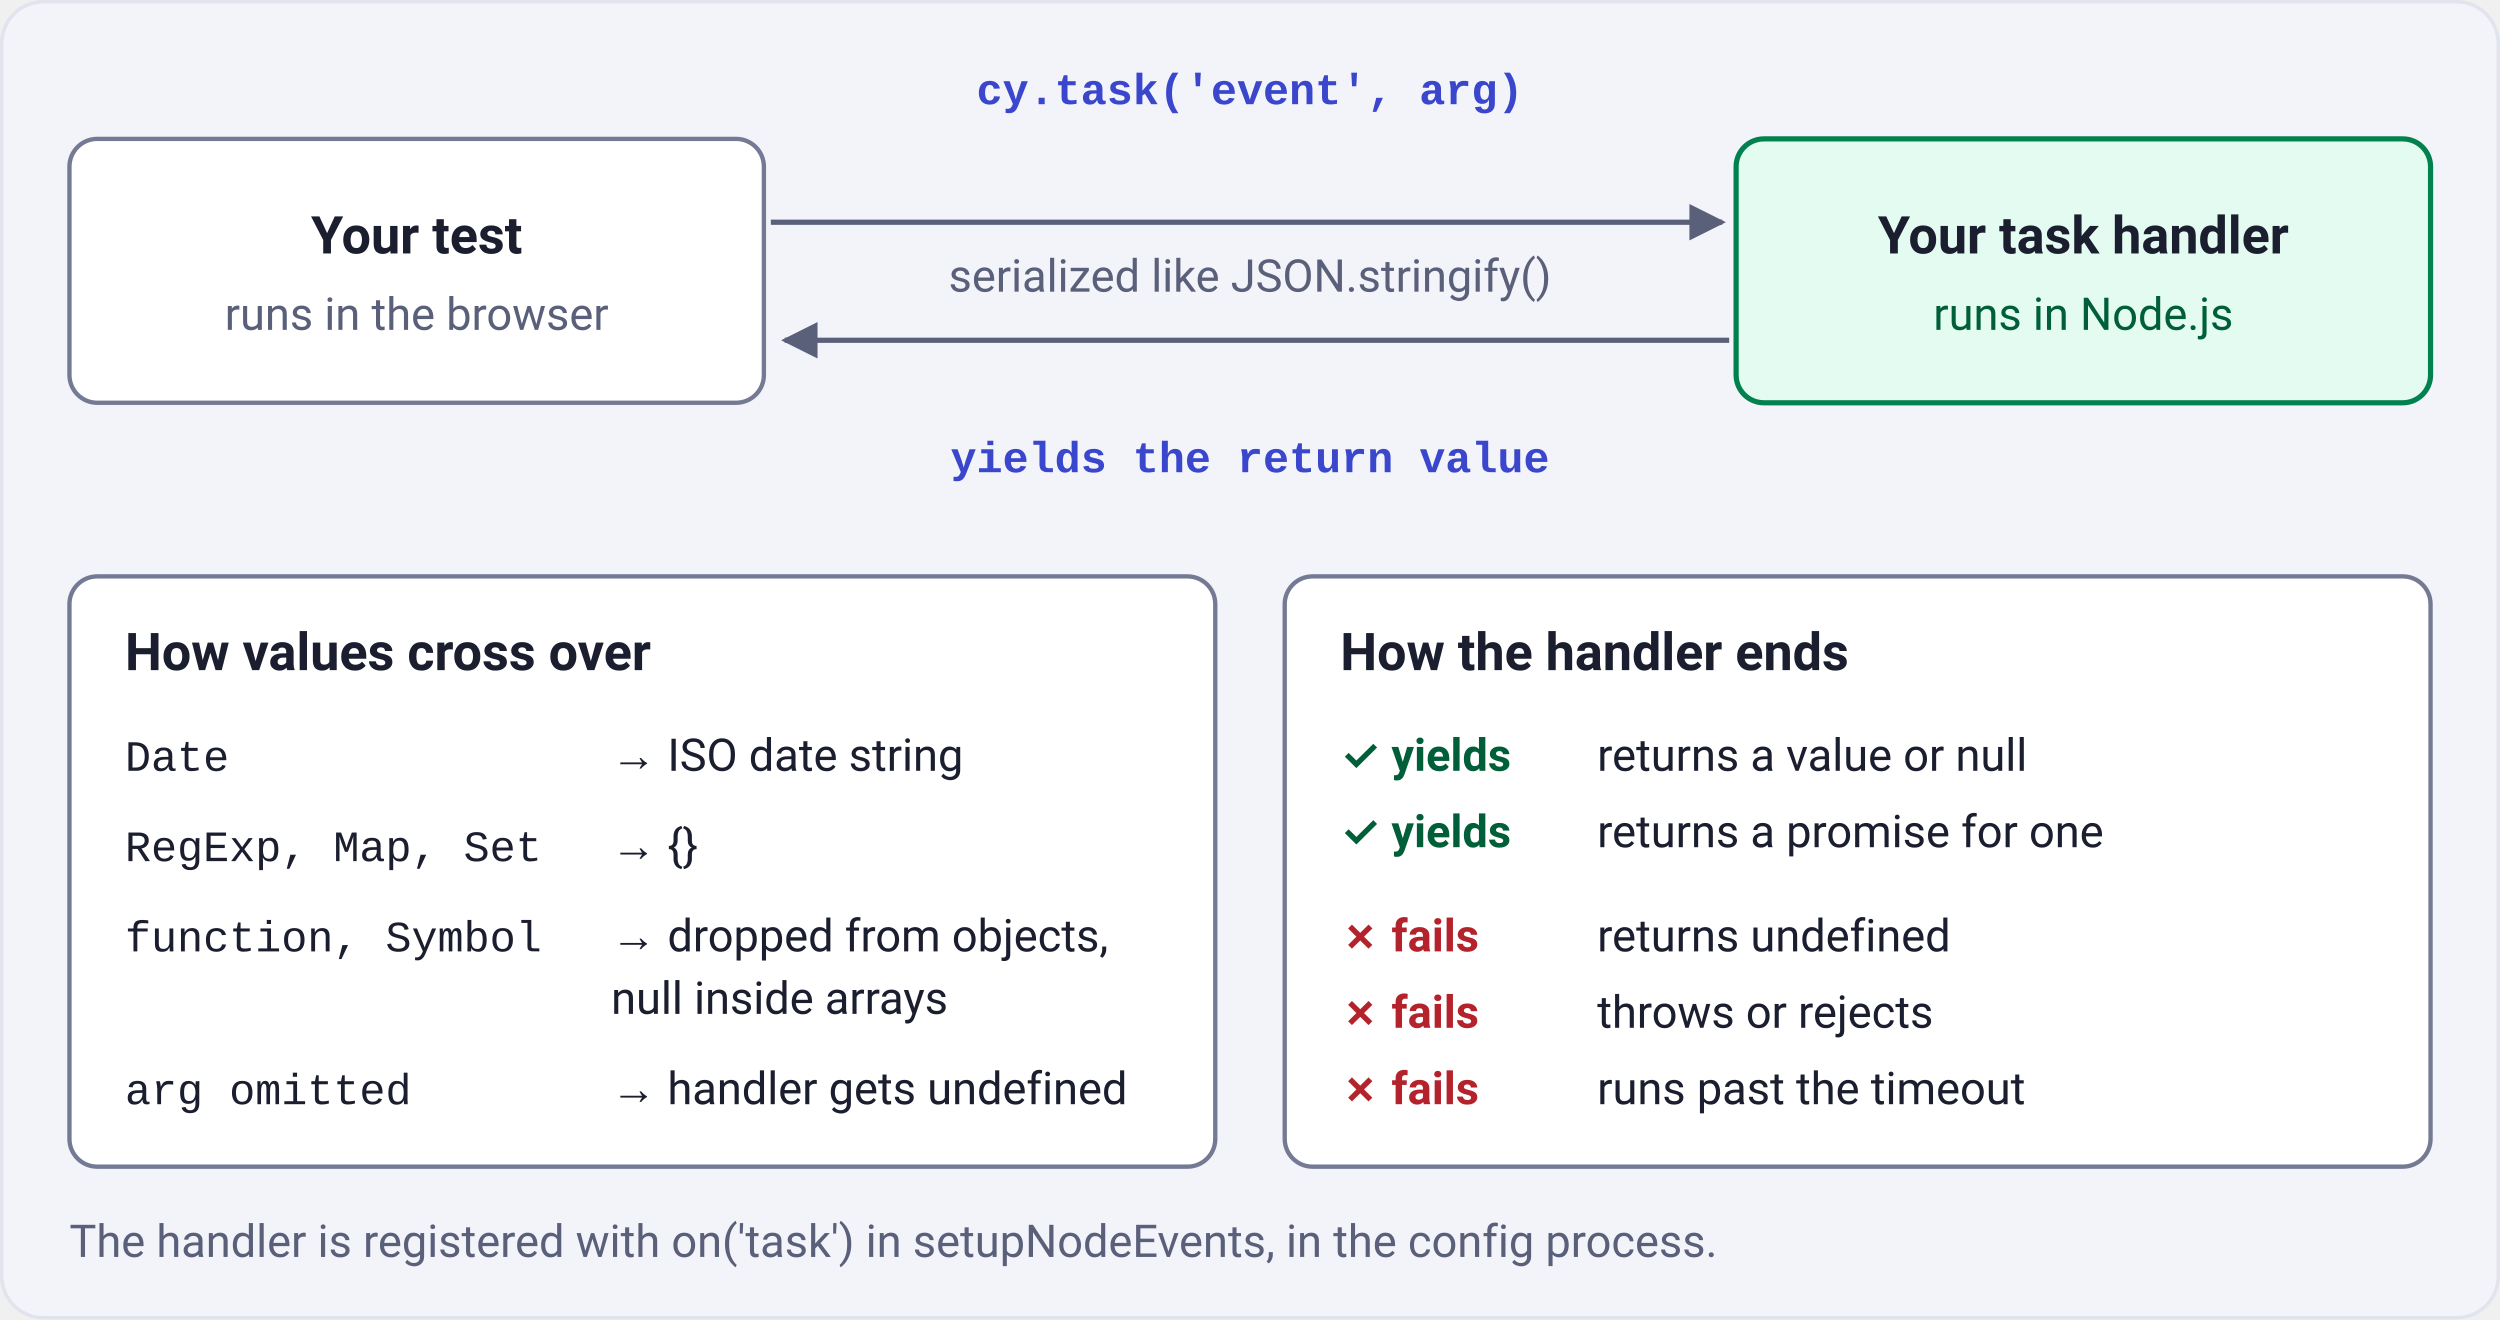
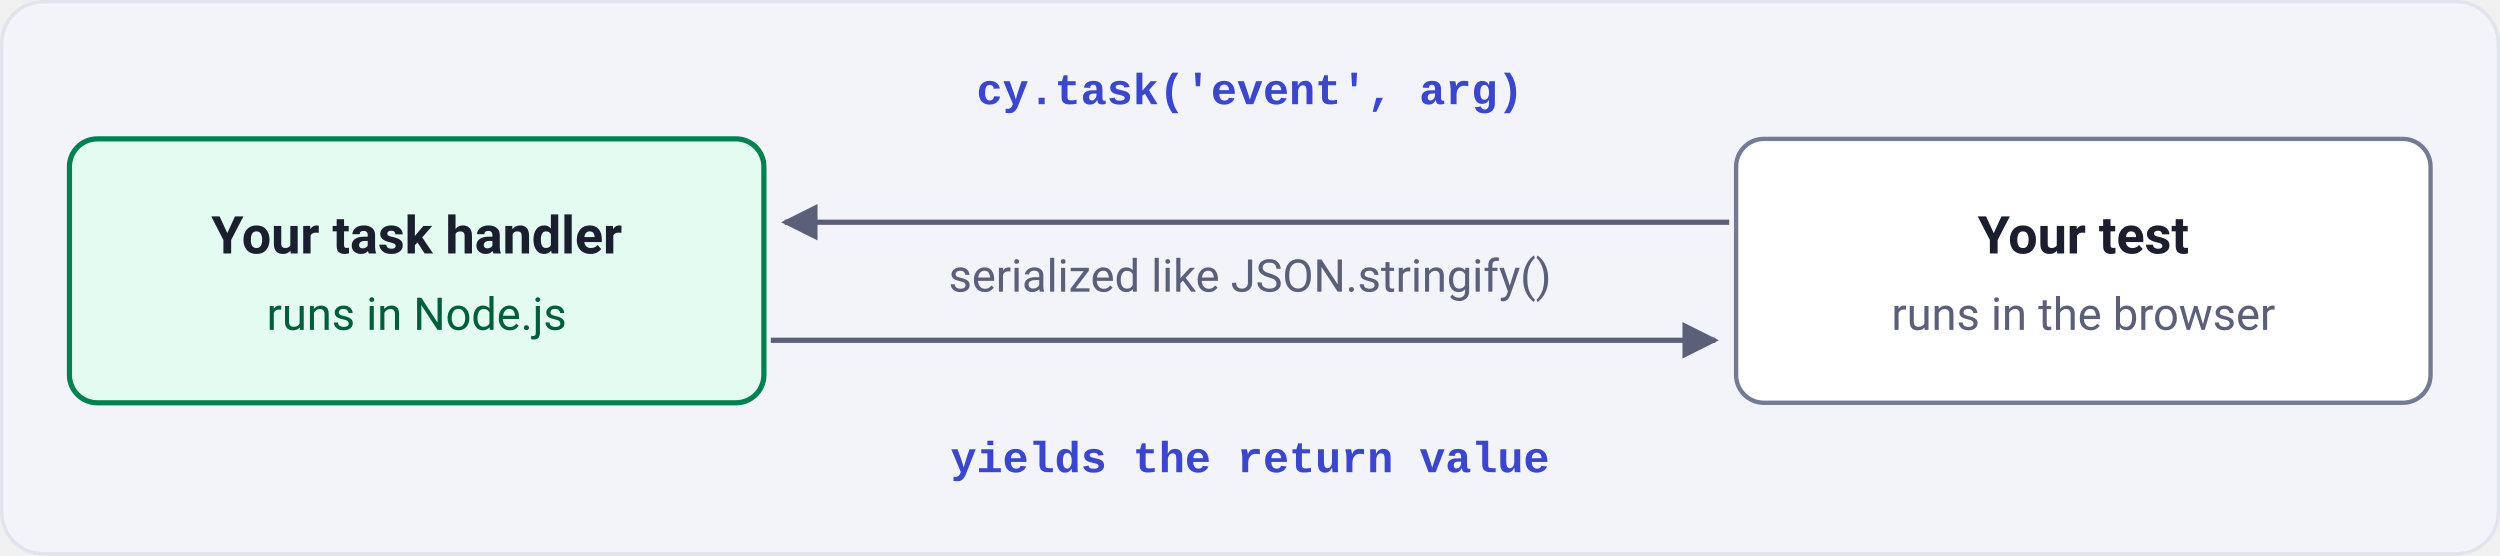
- <svg xmlns="http://www.w3.org/2000/svg" width="720" height="380" viewBox="0 0 720 380" role="img" aria-labelledby="t d">
+ <svg xmlns="http://www.w3.org/2000/svg" width="720" height="160" viewBox="0 0 720 160" role="img" aria-labelledby="t d">
  <defs>
    <marker id="arr" viewBox="0 0 10 10" refX="9" refY="5" markerWidth="7" markerHeight="7" orient="auto-start-reverse">
      <path d="M0 0 L10 5 L0 10 z" fill="#5A5F7A" />
    </marker>
  </defs>
  <style>
-   /* Colors are @cypress-design/css tokens: gray, indigo, jade, and red. */
+   /* Colors are @cypress-design/css tokens: gray, indigo, and jade. */
  .card { fill: #F3F4FA; stroke: #E1E3ED; }
  .box { fill: #FFFFFF; stroke: #747994; stroke-width: 1.25; }
  .hl { fill: #E4FBF2; stroke: #00814D; stroke-width: 1.5; }
  .line { fill: none; stroke: #5A5F7A; stroke-width: 1.5; }
  .title { font: 600 15px ui-sans-serif, system-ui, -apple-system, 'Segoe UI', Roboto, 'Helvetica Neue', Arial, sans-serif; fill: #1B1E2E; }
  .sub { font: 13px ui-sans-serif, system-ui, -apple-system, 'Segoe UI', Roboto, 'Helvetica Neue', Arial, sans-serif; fill: #5A5F7A; }
  .sub-hl { font: 13px ui-sans-serif, system-ui, -apple-system, 'Segoe UI', Roboto, 'Helvetica Neue', Arial, sans-serif; fill: #005F39; }
  .lbl { font: 600 12.5px SFMono-Regular, Menlo, Monaco, Consolas, 'Liberation Mono', 'Courier New', monospace; fill: #3A46CC; }
-   .note { font: 13px ui-sans-serif, system-ui, -apple-system, 'Segoe UI', Roboto, 'Helvetica Neue', Arial, sans-serif; fill: #1B1E2E; }
-   .code { font: 12.5px SFMono-Regular, Menlo, Monaco, Consolas, 'Liberation Mono', 'Courier New', monospace; fill: #1B1E2E; }
-   .ok { font: 600 13px ui-sans-serif, system-ui, -apple-system, 'Segoe UI', Roboto, 'Helvetica Neue', Arial, sans-serif; fill: #005F39; }
-   .bad { font: 600 13px ui-sans-serif, system-ui, -apple-system, 'Segoe UI', Roboto, 'Helvetica Neue', Arial, sans-serif; fill: #B4232C; }
</style>
-   <rect class="card" x="0.5" y="0.5" width="719" height="379" rx="12" />
-   <rect class="box" x="20" y="40" width="200" height="76" rx="8" />
-   <text class="title" x="120" y="73" text-anchor="middle">Your test</text>
-   <text class="sub" x="120" y="95" text-anchor="middle">runs in the browser</text>
-   <rect class="hl" x="500" y="40" width="200" height="76" rx="8" />
-   <text class="title" x="600" y="73" text-anchor="middle">Your task handler</text>
-   <text class="sub-hl" x="600" y="95" text-anchor="middle">runs in Node.js</text>
-   <path class="line" d="M 222 64 H 496" marker-end="url(#arr)" />
+   <rect class="card" x="0.5" y="0.5" width="719" height="159" rx="12" />
+   <rect class="hl" x="20" y="40" width="200" height="76" rx="8" />
+   <text class="title" x="120" y="73" text-anchor="middle">Your task handler</text>
+   <text class="sub-hl" x="120" y="95" text-anchor="middle">runs in Node.js</text>
+   <rect class="box" x="500" y="40" width="200" height="76" rx="8" />
+   <text class="title" x="600" y="73" text-anchor="middle">Your test</text>
+   <text class="sub" x="600" y="95" text-anchor="middle">runs in the browser</text>
+   <path class="line" d="M 498 64 H 226" marker-end="url(#arr)" />
  <text class="lbl" x="360" y="30" text-anchor="middle">cy.task('event', arg)</text>
  <text class="sub" x="360" y="84" text-anchor="middle">serialized like JSON.stringify()</text>
-   <path class="line" d="M 498 98 H 226" marker-end="url(#arr)" />
+   <path class="line" d="M 222 98 H 494" marker-end="url(#arr)" />
  <text class="lbl" x="360" y="136" text-anchor="middle">yields the return value</text>
-   <rect class="box" x="20" y="166" width="330" height="170" rx="8" />
-   <text class="title" x="36" y="193">How values cross over</text>
-   <text class="code" x="36" y="222">Date</text>
-   <text class="note" x="176" y="222">→ ISO date string</text>
-   <text class="code" x="36" y="248">RegExp, Map, Set</text>
-   <text class="note" x="176" y="248">→ {}</text>
-   <text class="code" x="36" y="274">function, Symbol</text>
-   <text class="note" x="176" y="274">→ dropped from objects,</text>
-   <text class="note" x="176" y="292">null inside arrays</text>
-   <text class="code" x="36" y="318">arg omitted</text>
-   <text class="note" x="176" y="318">→ handler gets undefined</text>
-   <rect class="box" x="370" y="166" width="330" height="170" rx="8" />
-   <text class="title" x="386" y="193">How the handler ends</text>
-   <text class="ok" x="386" y="222">✓ yields</text>
-   <text class="note" x="460" y="222">returns a value or null</text>
-   <text class="ok" x="386" y="244">✓ yields</text>
-   <text class="note" x="460" y="244">returns a promise for one</text>
-   <text class="bad" x="386" y="274">✗ fails</text>
-   <text class="note" x="460" y="274">returns undefined</text>
-   <text class="bad" x="386" y="296">✗ fails</text>
-   <text class="note" x="460" y="296">throws or rejects</text>
-   <text class="bad" x="386" y="318">✗ fails</text>
-   <text class="note" x="460" y="318">runs past the timeout</text>
-   <text class="sub" x="20" y="362">The handler is registered with on('task') in setupNodeEvents, in the config process.</text>
</svg>
